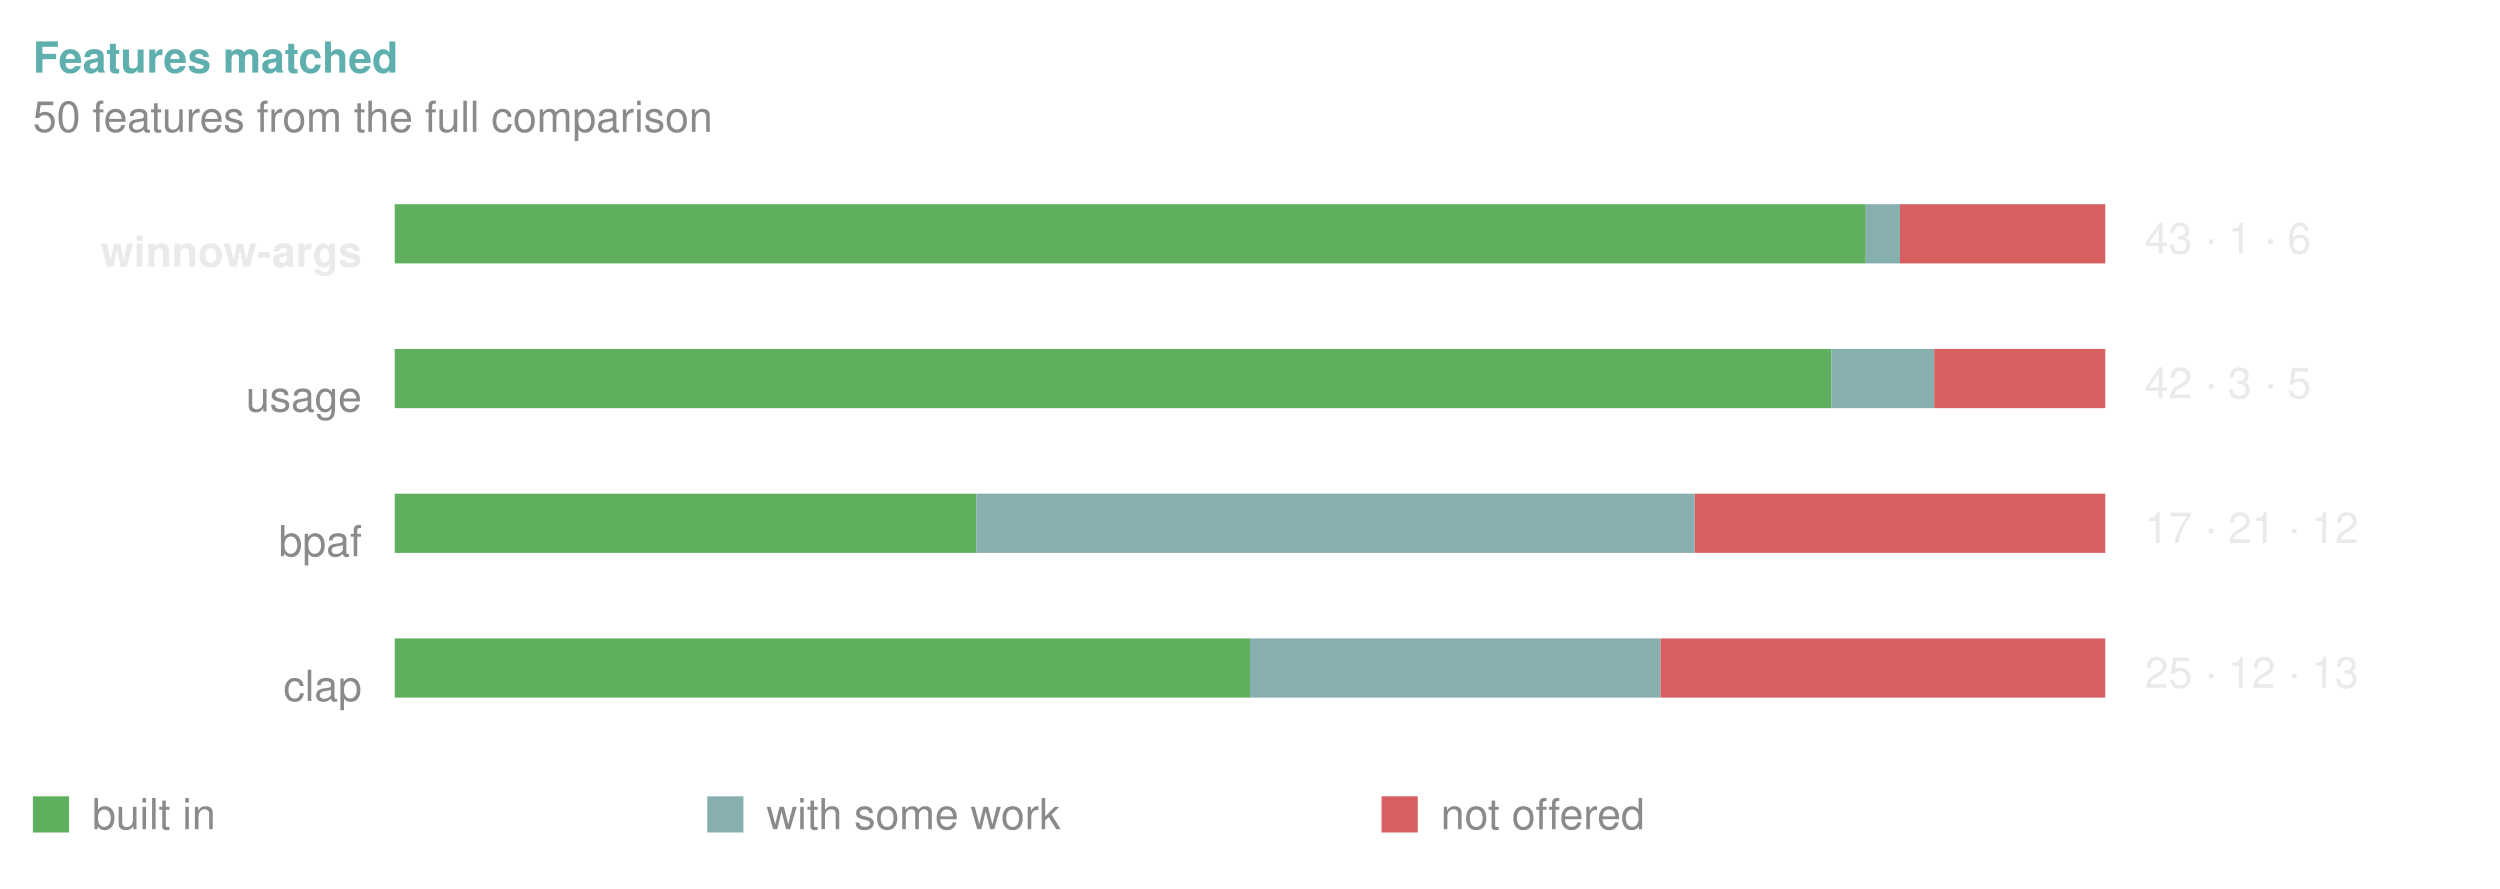
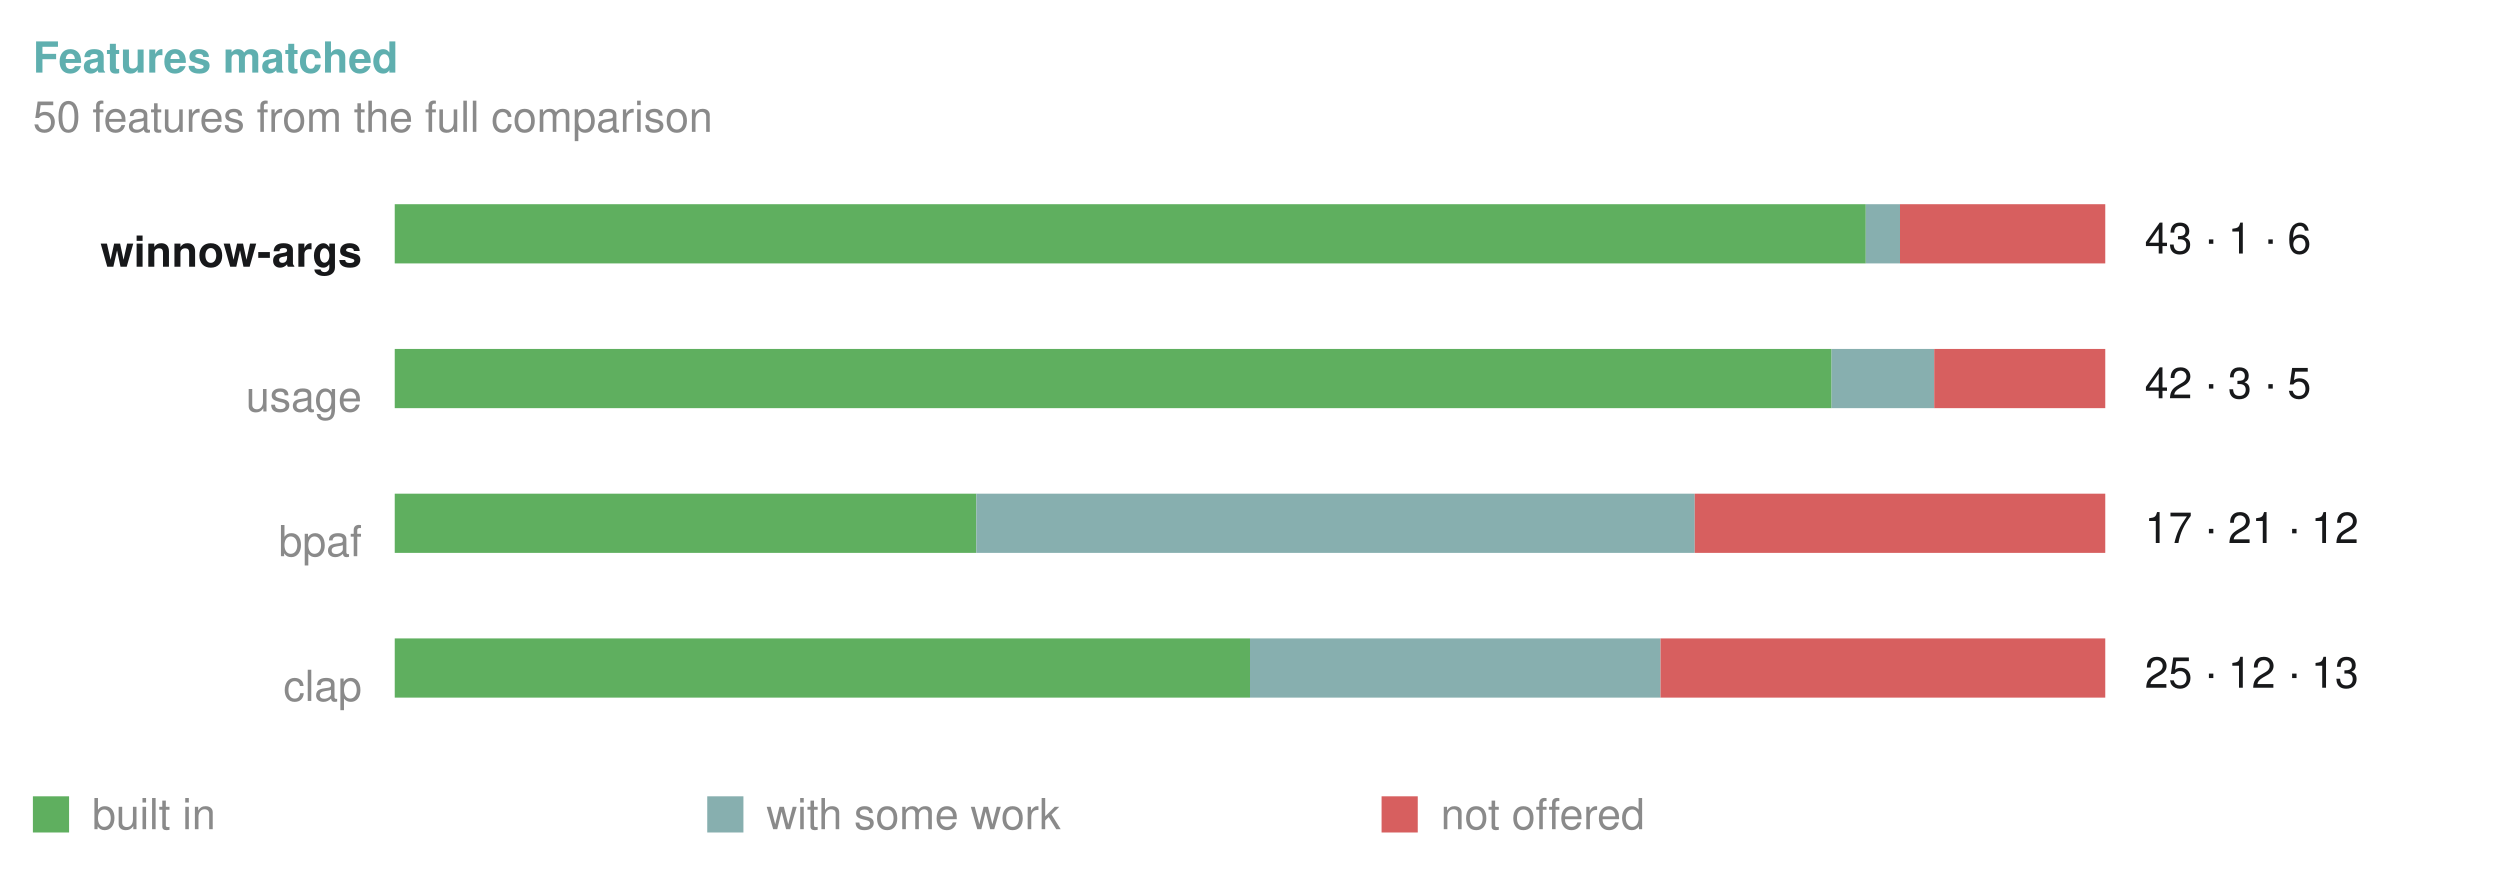
<svg xmlns="http://www.w3.org/2000/svg" width="1024" height="364" viewBox="0 0 760 270" role="img" aria-label="Feature coverage: winnow-args 50, 43 built in, 6 missing.">
  <rect width="760" height="270" fill="none" />
  <text x="10.0" y="22" font-family="ui-sans-serif,system-ui,Segoe UI,Helvetica,Arial,sans-serif" font-size="13" fill="#5fafaf" text-anchor="start" font-weight="600">Features matched</text>
  <text x="10.0" y="40" font-family="ui-sans-serif,system-ui,Segoe UI,Helvetica,Arial,sans-serif" font-size="13" fill="#8a8a8a" text-anchor="start">50 features from the full comparison</text>
-   <text x="110.0" y="81" font-family="ui-sans-serif,system-ui,Segoe UI,Helvetica,Arial,sans-serif" font-size="13" fill="#e8eaec" text-anchor="end" font-weight="600">winnow-args</text>
+   <text x="110.0" y="81" font-family="ui-sans-serif,system-ui,Segoe UI,Helvetica,Arial,sans-serif" font-size="13" fill="#17181a" text-anchor="end" font-weight="600">winnow-args</text>
  <rect x="120.0" y="62" width="447.2" height="18" fill="#5faf5f" />
  <rect x="567.2" y="62" width="10.4" height="18" fill="#87afaf" />
  <rect x="577.6" y="62" width="62.4" height="18" fill="#d75f5f" />
-   <text x="652.0" y="77" font-family="ui-sans-serif,system-ui,Segoe UI,Helvetica,Arial,sans-serif" font-size="13" fill="#e8eaec" text-anchor="start">43 · 1 · 6</text>
+   <text x="652.0" y="77" font-family="ui-sans-serif,system-ui,Segoe UI,Helvetica,Arial,sans-serif" font-size="13" fill="#17181a" text-anchor="start">43 · 1 · 6</text>
  <text x="110.0" y="125" font-family="ui-sans-serif,system-ui,Segoe UI,Helvetica,Arial,sans-serif" font-size="13" fill="#8a8a8a" text-anchor="end">usage</text>
  <rect x="120.0" y="106" width="436.8" height="18" fill="#5faf5f" />
  <rect x="556.8" y="106" width="31.2" height="18" fill="#87afaf" />
  <rect x="588.0" y="106" width="52.0" height="18" fill="#d75f5f" />
-   <text x="652.0" y="121" font-family="ui-sans-serif,system-ui,Segoe UI,Helvetica,Arial,sans-serif" font-size="13" fill="#e8eaec" text-anchor="start">42 · 3 · 5</text>
+   <text x="652.0" y="121" font-family="ui-sans-serif,system-ui,Segoe UI,Helvetica,Arial,sans-serif" font-size="13" fill="#17181a" text-anchor="start">42 · 3 · 5</text>
  <text x="110.0" y="169" font-family="ui-sans-serif,system-ui,Segoe UI,Helvetica,Arial,sans-serif" font-size="13" fill="#8a8a8a" text-anchor="end">bpaf</text>
  <rect x="120.0" y="150" width="176.8" height="18" fill="#5faf5f" />
  <rect x="296.8" y="150" width="218.4" height="18" fill="#87afaf" />
  <rect x="515.2" y="150" width="124.8" height="18" fill="#d75f5f" />
-   <text x="652.0" y="165" font-family="ui-sans-serif,system-ui,Segoe UI,Helvetica,Arial,sans-serif" font-size="13" fill="#e8eaec" text-anchor="start">17 · 21 · 12</text>
+   <text x="652.0" y="165" font-family="ui-sans-serif,system-ui,Segoe UI,Helvetica,Arial,sans-serif" font-size="13" fill="#17181a" text-anchor="start">17 · 21 · 12</text>
  <text x="110.0" y="213" font-family="ui-sans-serif,system-ui,Segoe UI,Helvetica,Arial,sans-serif" font-size="13" fill="#8a8a8a" text-anchor="end">clap</text>
  <rect x="120.0" y="194" width="260.0" height="18" fill="#5faf5f" />
  <rect x="380.0" y="194" width="124.8" height="18" fill="#87afaf" />
  <rect x="504.8" y="194" width="135.2" height="18" fill="#d75f5f" />
-   <text x="652.0" y="209" font-family="ui-sans-serif,system-ui,Segoe UI,Helvetica,Arial,sans-serif" font-size="13" fill="#e8eaec" text-anchor="start">25 · 12 · 13</text>
+   <text x="652.0" y="209" font-family="ui-sans-serif,system-ui,Segoe UI,Helvetica,Arial,sans-serif" font-size="13" fill="#17181a" text-anchor="start">25 · 12 · 13</text>
  <rect x="10" y="242" width="11" height="11" fill="#5faf5f" />
  <text x="28.0" y="252" font-family="ui-sans-serif,system-ui,Segoe UI,Helvetica,Arial,sans-serif" font-size="13" fill="#8a8a8a" text-anchor="start">built in</text>
  <rect x="215" y="242" width="11" height="11" fill="#87afaf" />
  <text x="233.0" y="252" font-family="ui-sans-serif,system-ui,Segoe UI,Helvetica,Arial,sans-serif" font-size="13" fill="#8a8a8a" text-anchor="start">with some work</text>
  <rect x="420" y="242" width="11" height="11" fill="#d75f5f" />
  <text x="438.0" y="252" font-family="ui-sans-serif,system-ui,Segoe UI,Helvetica,Arial,sans-serif" font-size="13" fill="#8a8a8a" text-anchor="start">not offered</text>
</svg>
